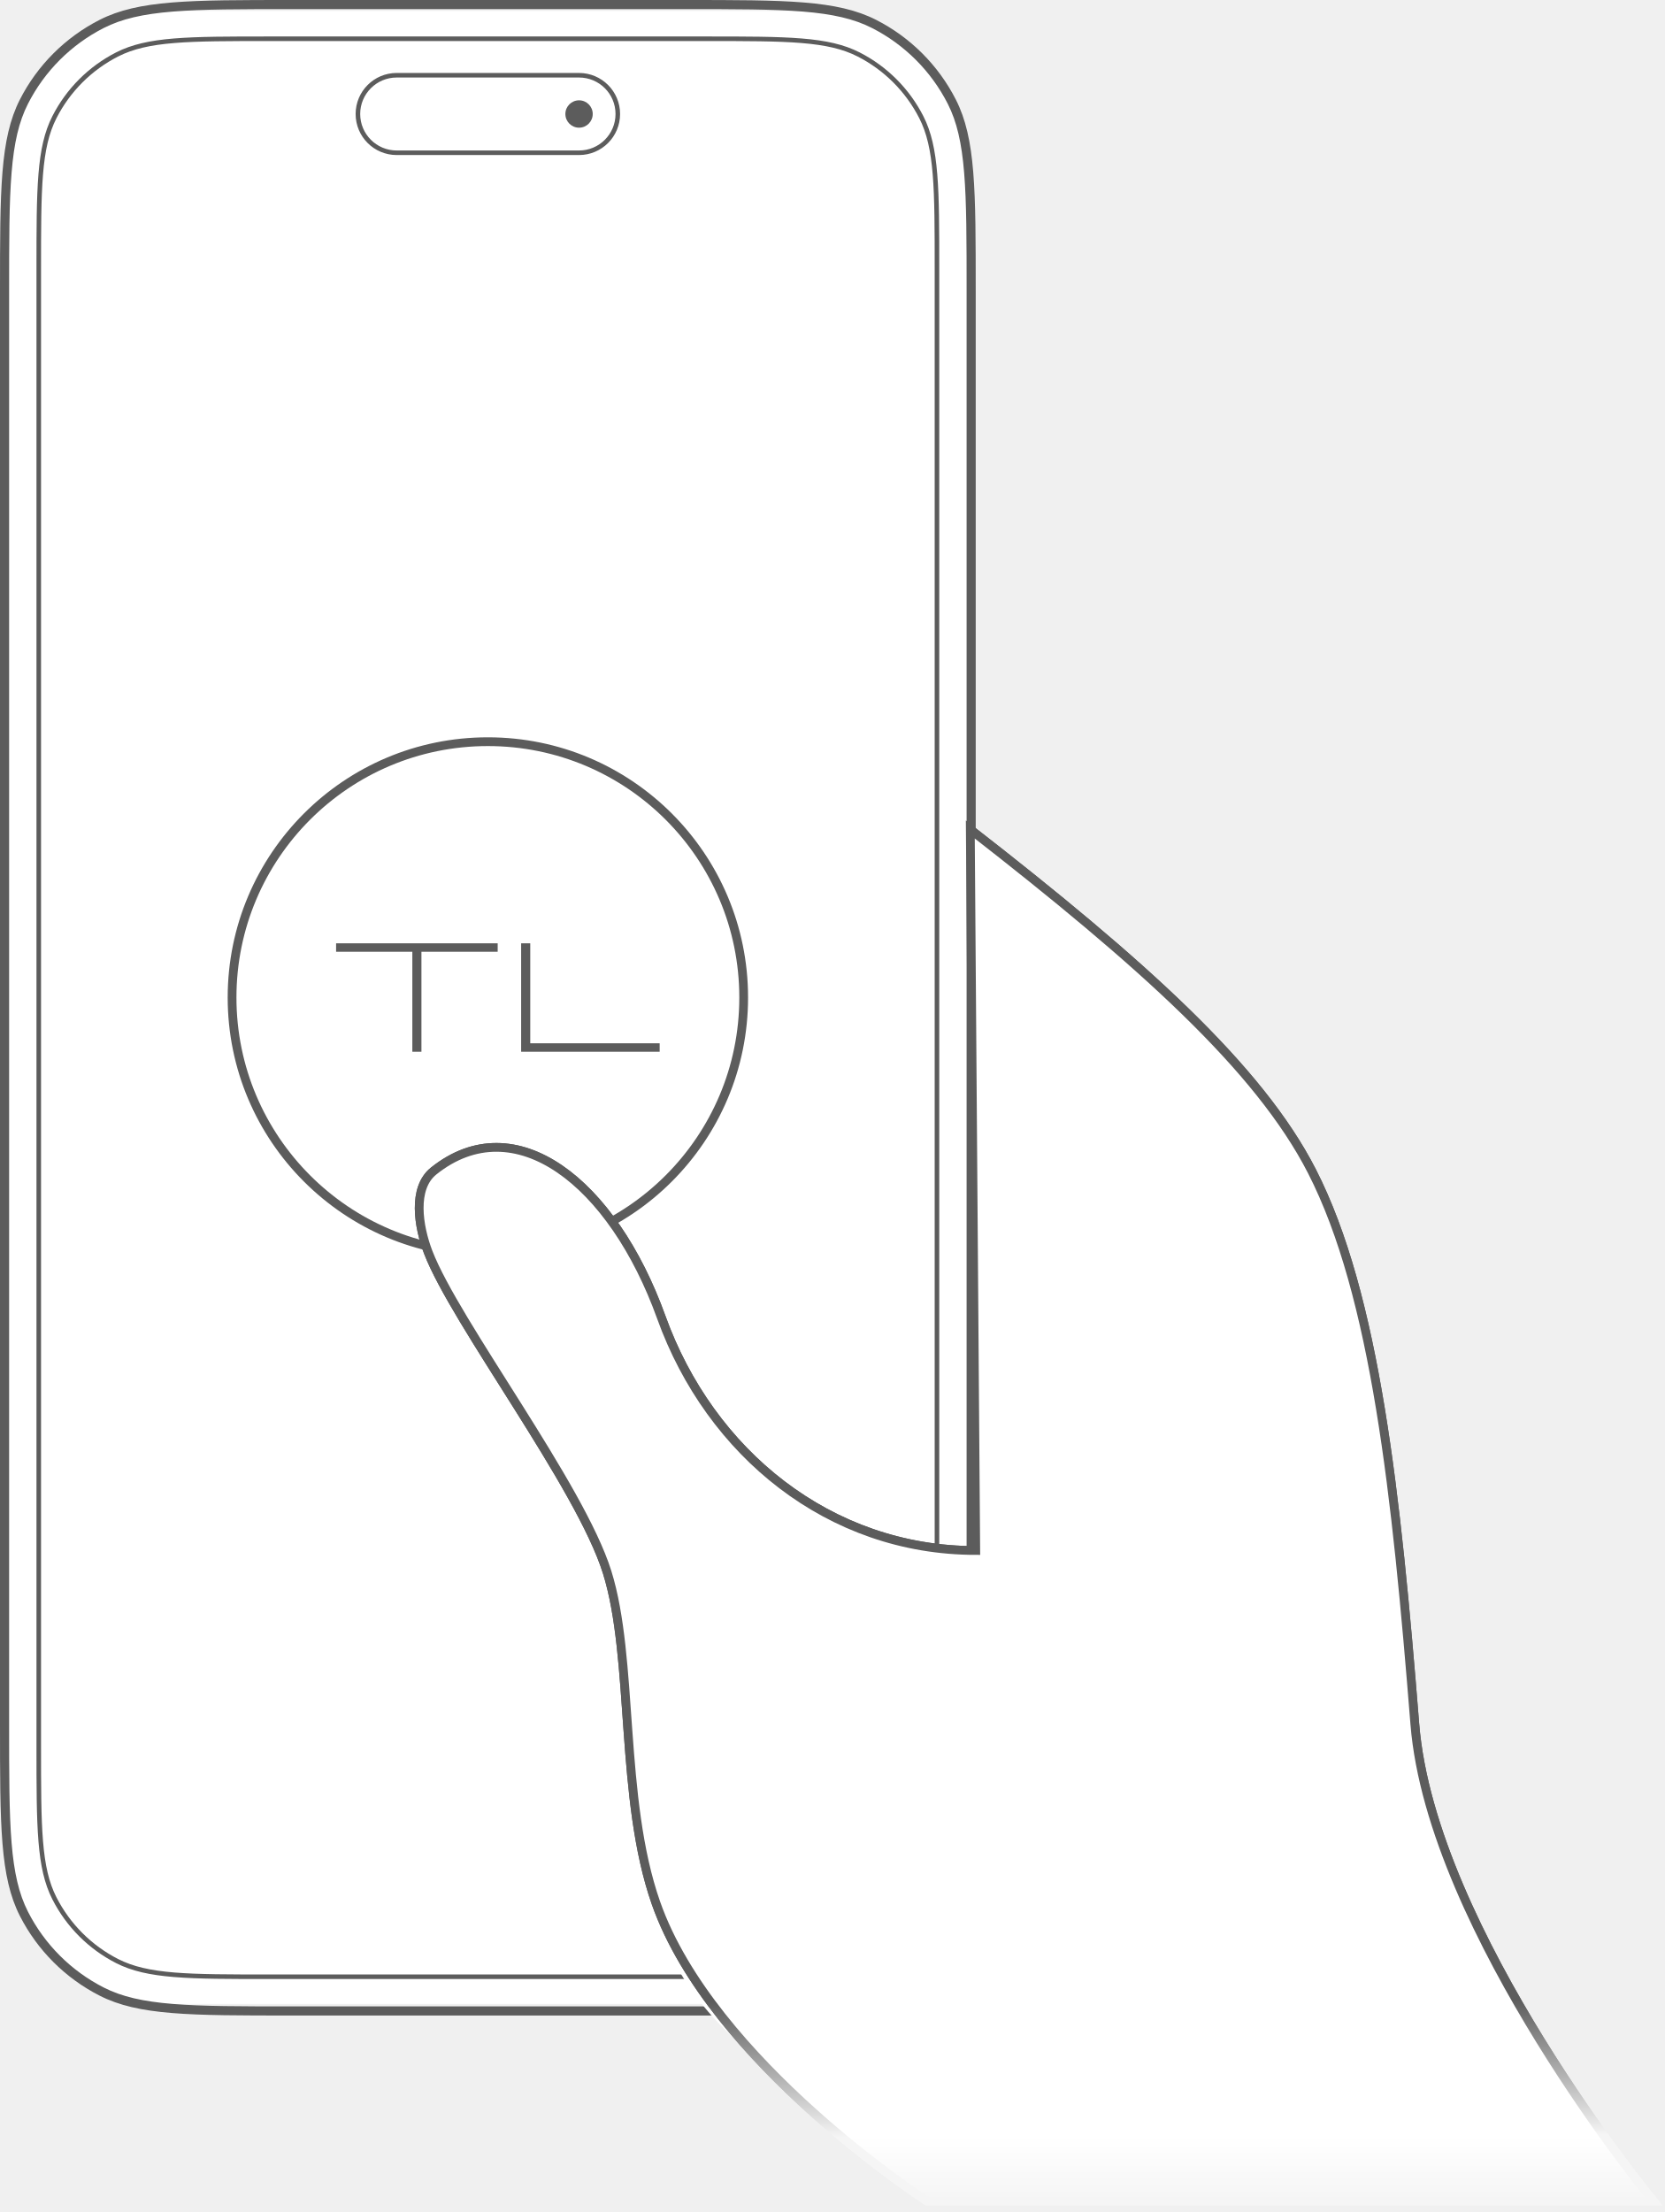
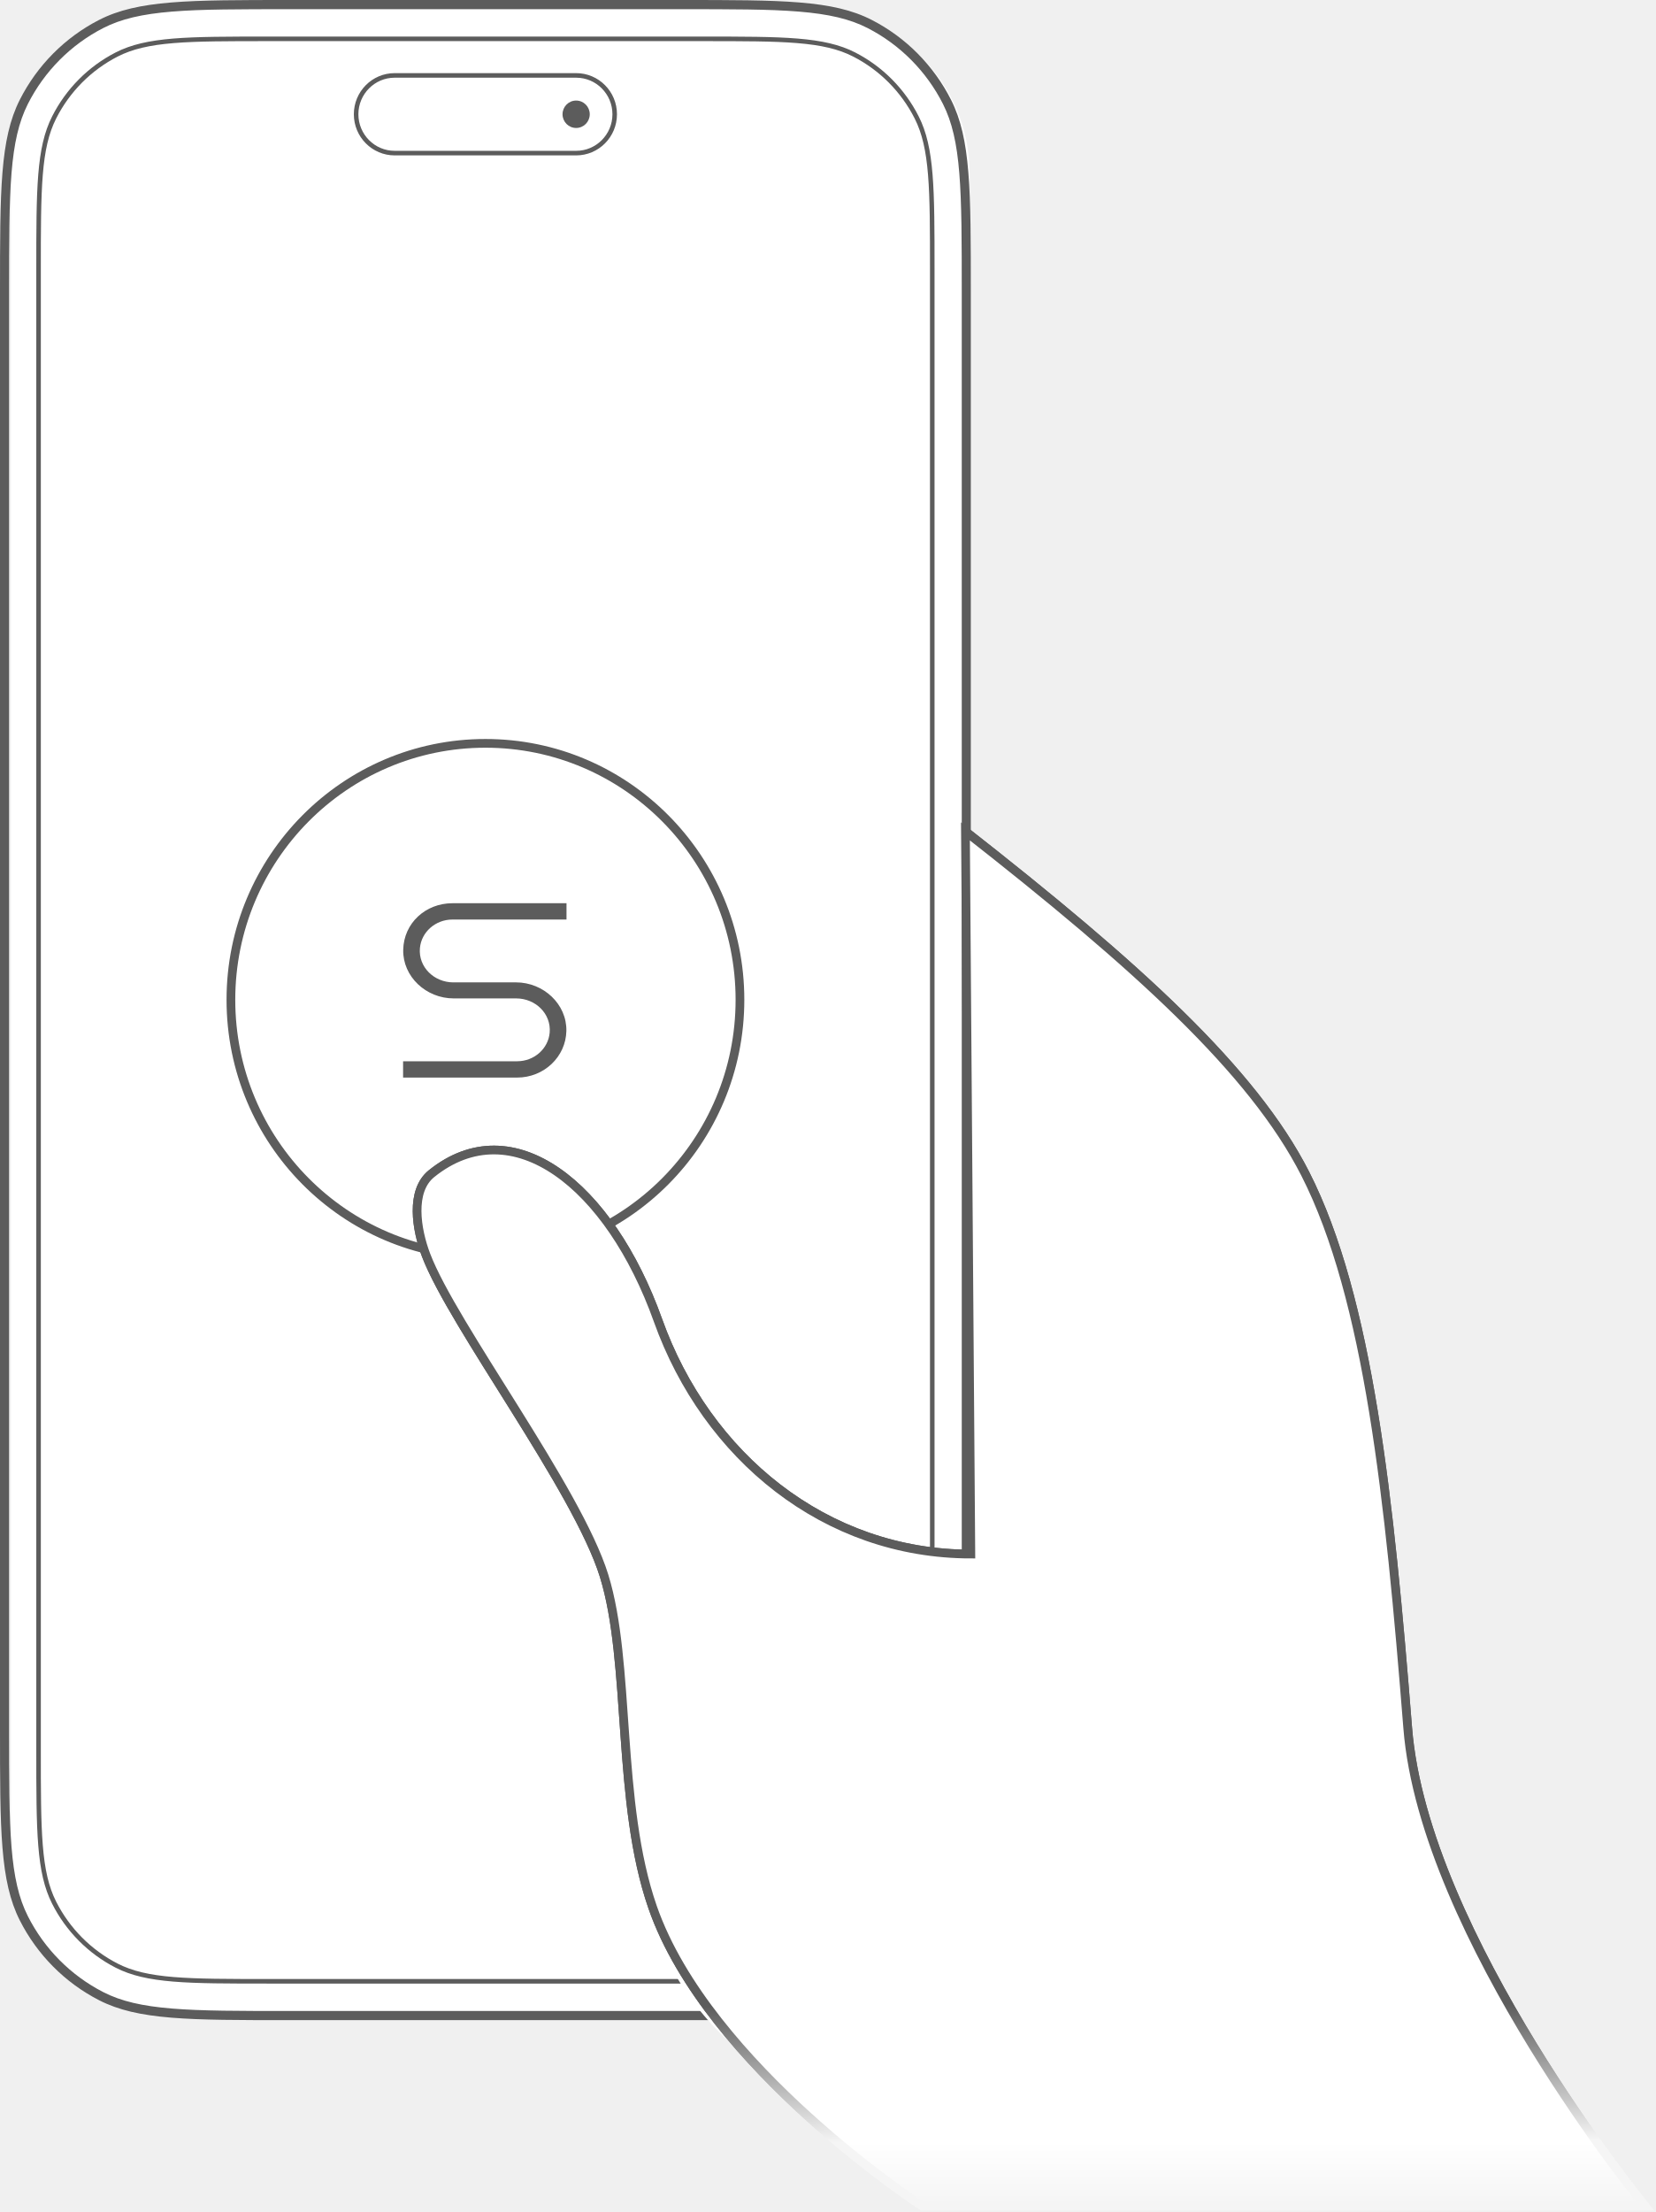
- <svg xmlns="http://www.w3.org/2000/svg" width="152" height="202" viewBox="0 0 152 202" fill="none">
-   <rect x="0.641" y="1" width="88" height="182" rx="15" fill="white" />
-   <path d="M51.636 10.41C51.636 11.1 52.195 11.66 52.885 11.66C53.575 11.66 54.134 11.1 54.134 10.41C54.134 9.72 53.575 9.161 52.885 9.161C52.195 9.161 51.636 9.72 51.636 10.41Z" fill="#5C5C5C" />
-   <path fill-rule="evenodd" clip-rule="evenodd" d="M52.885 6.663C54.955 6.663 56.633 8.341 56.633 10.41C56.633 12.48 54.955 14.158 52.885 14.158L36.228 14.158C34.158 14.158 32.48 12.48 32.48 10.41C32.48 8.341 34.158 6.663 36.228 6.663L52.885 6.663ZM52.885 13.742L36.228 13.742C34.389 13.742 32.897 12.25 32.897 10.41C32.897 8.571 34.389 7.079 36.228 7.079L52.885 7.079C54.725 7.079 56.216 8.571 56.216 10.41C56.216 12.25 54.725 13.742 52.885 13.742Z" fill="#5C5C5C" />
-   <path fill-rule="evenodd" clip-rule="evenodd" d="M64.461 3.331C71.924 3.331 75.656 3.331 78.506 4.784C81.013 6.061 83.052 8.1 84.33 10.607C85.782 13.458 85.782 17.189 85.782 24.652L85.782 159.405C85.782 166.868 85.782 170.599 84.33 173.449C83.052 175.957 81.013 177.995 78.506 179.273C75.656 180.725 71.924 180.725 64.461 180.725H24.652C17.189 180.725 13.458 180.725 10.607 179.273C8.1 177.995 6.061 175.957 4.784 173.449C3.331 170.599 3.331 166.868 3.331 159.405L3.331 24.652C3.331 17.189 3.331 13.458 4.784 10.607C6.061 8.1 8.1 6.061 10.607 4.784C13.458 3.331 17.189 3.331 24.652 3.331L64.461 3.331ZM85.365 24.652V159.405C85.365 163.143 85.365 165.922 85.185 168.123C85.006 170.319 84.65 171.904 83.959 173.26C82.721 175.689 80.746 177.664 78.317 178.902C76.96 179.593 75.376 179.949 73.18 180.129C70.978 180.308 68.2 180.309 64.461 180.309H24.652C20.914 180.309 18.135 180.308 15.934 180.129C13.738 179.949 12.153 179.593 10.796 178.902C8.367 177.664 6.392 175.689 5.155 173.26C4.463 171.904 4.107 170.319 3.928 168.123C3.748 165.922 3.748 163.143 3.748 159.405L3.748 24.652C3.748 20.914 3.748 18.135 3.928 15.934C4.107 13.738 4.463 12.153 5.155 10.796C6.392 8.367 8.367 6.392 10.796 5.155C12.153 4.463 13.738 4.107 15.934 3.928C18.135 3.748 20.914 3.748 24.652 3.748L64.461 3.748C68.2 3.748 70.978 3.748 73.18 3.928C75.376 4.107 76.96 4.463 78.317 5.155C80.746 6.392 82.721 8.367 83.959 10.796C84.65 12.153 85.006 13.738 85.185 15.934C85.365 18.135 85.365 20.914 85.365 24.652Z" fill="#5C5C5C" />
-   <path fill-rule="evenodd" clip-rule="evenodd" d="M80.019 1.815C76.456 2.02656e-06 71.791 2.02309e-06 62.463 1.61532e-06L26.651 0C17.322 0 12.658 0 9.095 1.815C5.961 3.412 3.412 5.961 1.815 9.095C5.60284e-06 12.658 5.59685e-06 17.322 5.18908e-06 26.651L0 157.406C0 166.734 0 171.399 1.815 174.962C3.412 178.096 5.961 180.644 9.095 182.241C12.658 184.057 17.322 184.057 26.651 184.057H62.463C71.791 184.057 76.456 184.057 80.019 182.241C83.153 180.644 85.701 178.096 87.298 174.962C89.113 171.399 89.113 166.734 89.113 157.406L89.113 26.651C89.113 17.322 89.113 12.658 87.298 9.095C85.701 5.961 83.153 3.412 80.019 1.815ZM88.281 157.406L88.281 26.651C88.281 21.973 88.28 18.514 88.056 15.778C87.834 13.052 87.394 11.117 86.556 9.473C85.039 6.495 82.618 4.075 79.641 2.558C77.996 1.72 76.061 1.28 73.335 1.057C70.599 0.833 67.141 0.833 62.463 0.833L26.651 0.833C21.973 0.833 18.514 0.833 15.778 1.057C13.052 1.28 11.117 1.72 9.473 2.558C6.495 4.075 4.075 6.495 2.558 9.473C1.72 11.117 1.28 13.052 1.057 15.778C0.833 18.514 0.833 21.973 0.833 26.651L0.833 157.406C0.833 162.084 0.833 165.542 1.057 168.278C1.28 171.004 1.72 172.939 2.558 174.584C4.075 177.561 6.495 179.982 9.473 181.499C11.117 182.337 13.052 182.777 15.778 183C18.514 183.223 21.973 183.224 26.651 183.224H62.463C67.141 183.224 70.599 183.223 73.335 183C76.061 182.777 77.996 182.337 79.641 181.499C82.618 179.982 85.039 177.561 86.556 174.584C87.394 172.939 87.834 171.004 88.056 168.278C88.28 165.542 88.281 162.084 88.281 157.406Z" fill="#5C5C5C" />
-   <circle cx="44.558" cy="91.094" r="23.363" fill="white" stroke="#5C5C5C" stroke-width="0.8" />
-   <ellipse cx="47.777" cy="113.183" rx="9.94" ry="5.594" transform="rotate(16.9632 47.7766 113.183)" fill="white" />
-   <path d="M37.659 86.915H30.696V86.143H45.453V86.915H38.49V96.045H37.659V86.915Z" fill="#5C5C5C" />
-   <path d="M48.428 86.143V95.273H60.247V96.045H47.596V86.143H48.428Z" fill="#5C5C5C" />
-   <ellipse cx="85.141" cy="167.5" rx="26.5" ry="25.5" fill="white" />
-   <rect x="81.193" y="141.592" width="7.921" height="6.931" fill="white" />
-   <path d="M84.659 201C84.659 201 64.996 188.304 59.905 173.77C56.56 164.219 57.925 151.492 55.45 143.571C52.974 135.65 41.587 120.798 39.112 114.362C38.21 112.016 37.644 108.506 39.607 106.936C47.034 100.995 55.945 107.926 60.4 120.303C64.856 132.679 75.748 141.591 89.115 141.591M150.999 201C150.999 201 130.733 176.394 129.216 157.433C127.55 136.615 125.646 118.322 119.809 106.936C114.988 97.529 104.28 87.926 88.62 75.746" stroke="url(#paint0_linear_9731_16266)" stroke-width="0.8" />
-   <path d="M55.45 143.571C52.974 135.65 41.587 120.798 39.112 114.362C38.21 112.016 37.644 108.506 39.607 106.936C47.034 100.995 55.945 107.926 60.4 120.303C64.856 132.68 75.748 141.591 89.115 141.591L88.62 75.746C104.28 87.926 114.988 97.529 119.809 106.936C125.646 118.322 127.55 136.615 129.216 157.433C130.733 176.395 150.999 201 150.999 201H84.659C84.659 201 64.996 188.304 59.905 173.771C56.56 164.219 57.925 151.492 55.45 143.571Z" fill="url(#paint1_linear_9731_16266)" stroke="url(#paint2_linear_9731_16266)" stroke-width="0.8" />
+ <svg xmlns="http://www.w3.org/2000/svg" width="152" height="203" viewBox="0 0 152 203" fill="none">
+   <rect x="1" y="0.891" width="88" height="184" rx="15" fill="white" />
+   <path d="M51.636 10.486C51.636 11.181 52.195 11.744 52.885 11.744C53.575 11.744 54.134 11.181 54.134 10.486C54.134 9.791 53.575 9.228 52.885 9.228C52.195 9.228 51.636 9.791 51.636 10.486Z" fill="#5C5C5C" />
+   <path fill-rule="evenodd" clip-rule="evenodd" d="M52.885 6.711C54.955 6.711 56.633 8.401 56.633 10.486C56.633 12.571 54.955 14.261 52.885 14.261L36.228 14.261C34.158 14.261 32.48 12.571 32.48 10.486C32.48 8.401 34.158 6.711 36.228 6.711L52.885 6.711ZM52.885 13.841L36.228 13.841C34.389 13.841 32.897 12.339 32.897 10.486C32.897 8.633 34.389 7.13 36.228 7.13L52.885 7.13C54.725 7.13 56.216 8.633 56.216 10.486C56.216 12.339 54.725 13.841 52.885 13.841Z" fill="#5C5C5C" />
+   <path fill-rule="evenodd" clip-rule="evenodd" d="M64.461 3.356C71.924 3.356 75.656 3.356 78.506 4.818C81.013 6.105 83.052 8.159 84.33 10.684C85.782 13.555 85.782 17.314 85.782 24.831L85.782 160.562C85.782 168.079 85.782 171.837 84.33 174.709C83.052 177.234 81.013 179.287 78.506 180.574C75.656 182.037 71.924 182.037 64.461 182.037H24.652C17.189 182.037 13.458 182.037 10.607 180.574C8.1 179.287 6.061 177.234 4.784 174.709C3.331 171.837 3.331 168.079 3.331 160.562L3.331 24.831C3.331 17.314 3.331 13.555 4.784 10.684C6.061 8.159 8.1 6.105 10.607 4.818C13.458 3.356 17.189 3.356 24.652 3.356L64.461 3.356ZM85.365 24.831V160.562C85.365 164.327 85.365 167.126 85.185 169.343C85.006 171.555 84.65 173.152 83.959 174.518C82.721 176.965 80.746 178.954 78.317 180.201C76.96 180.897 75.376 181.256 73.18 181.436C70.978 181.617 68.2 181.618 64.461 181.618H24.652C20.914 181.618 18.135 181.617 15.934 181.436C13.738 181.256 12.153 180.897 10.796 180.201C8.367 178.954 6.392 176.965 5.155 174.518C4.463 173.152 4.107 171.555 3.928 169.343C3.748 167.126 3.748 164.327 3.748 160.562L3.748 24.831C3.748 21.065 3.748 18.267 3.928 16.049C4.107 13.837 4.463 12.241 5.155 10.874C6.392 8.428 8.367 6.439 10.796 5.192C12.153 4.496 13.738 4.137 15.934 3.956C18.135 3.775 20.914 3.775 24.652 3.775L64.461 3.775C68.2 3.775 70.978 3.775 73.18 3.956C75.376 4.137 76.96 4.496 78.317 5.192C80.746 6.439 82.721 8.428 83.959 10.874C84.65 12.241 85.006 13.837 85.185 16.049C85.365 18.267 85.365 21.065 85.365 24.831Z" fill="#5C5C5C" />
+   <path fill-rule="evenodd" clip-rule="evenodd" d="M80.019 1.829C76.456 2.04127e-06 71.791 2.03777e-06 62.463 1.62704e-06L26.651 0C17.322 0 12.658 0 9.095 1.829C5.961 3.437 3.412 6.004 1.815 9.161C5.60284e-06 12.75 5.59685e-06 17.448 5.18908e-06 26.844L0 158.549C0 167.945 0 172.643 1.815 176.232C3.412 179.389 5.961 181.956 9.095 183.564C12.658 185.393 17.322 185.393 26.651 185.393H62.463C71.791 185.393 76.456 185.393 80.019 183.564C83.153 181.956 85.701 179.389 87.298 176.232C89.113 172.643 89.113 167.945 89.113 158.549L89.113 26.844C89.113 17.448 89.113 12.75 87.298 9.161C85.701 6.004 83.153 3.437 80.019 1.829ZM88.281 158.549L88.281 26.844C88.281 22.132 88.28 18.649 88.056 15.893C87.834 13.147 87.394 11.198 86.556 9.542C85.039 6.543 82.618 4.104 79.641 2.576C77.996 1.732 76.061 1.289 73.335 1.065C70.599 0.84 67.141 0.839 62.463 0.839L26.651 0.839C21.973 0.839 18.514 0.84 15.778 1.065C13.052 1.289 11.117 1.732 9.473 2.576C6.495 4.104 4.075 6.543 2.558 9.542C1.72 11.198 1.28 13.147 1.057 15.893C0.833 18.649 0.833 22.132 0.833 26.844L0.833 158.549C0.833 163.261 0.833 166.744 1.057 169.5C1.28 172.246 1.72 174.195 2.558 175.851C4.075 178.85 6.495 181.288 9.473 182.817C11.117 183.661 13.052 184.104 15.778 184.328C18.514 184.553 21.973 184.554 26.651 184.554H62.463C67.141 184.554 70.599 184.553 73.335 184.328C76.061 184.104 77.996 183.661 79.641 182.817C82.618 181.288 85.039 178.85 86.556 175.851C87.394 174.195 87.834 172.246 88.056 169.5C88.28 166.744 88.281 163.261 88.281 158.549Z" fill="#5C5C5C" />
+   <path d="M44.558 68.219C57.459 68.219 67.922 78.754 67.922 91.755C67.921 104.756 57.459 115.29 44.558 115.291C31.658 115.291 21.195 104.756 21.195 91.755C21.195 78.754 31.658 68.219 44.558 68.219Z" fill="white" stroke="#5C5C5C" stroke-width="0.8" />
+   <path d="M42.694 90.154H47.36C49.898 90.154 52.04 92.161 51.988 94.615C51.937 96.986 49.933 98.891 47.467 98.891H37.005C37.005 98.891 37 98.889 37 98.886V97.399C37 97.399 37.002 97.394 37.005 97.394H47.468C49.033 97.394 50.328 96.242 50.456 94.763C50.604 93.042 49.166 91.626 47.377 91.626H42.718H46.306H41.64C39.102 91.626 36.96 89.62 37.012 87.166C37.065 84.712 39.065 82.891 41.532 82.891H51.995C51.995 82.891 52 82.893 52 82.896V84.383C52 84.383 51.998 84.388 51.995 84.388H41.532C39.967 84.388 38.672 85.541 38.544 87.019C38.396 88.74 39.834 90.156 41.623 90.156H46.282" fill="#5C5C5C" />
+   <ellipse cx="9.947" cy="5.631" rx="9.947" ry="5.631" transform="matrix(0.955899 0.293694 -0.289833 0.957077 39.9008 105.693)" fill="white" />
+   <ellipse cx="85.141" cy="168.716" rx="26.5" ry="25.685" fill="white" />
+   <rect x="81.194" y="142.619" width="7.921" height="6.981" fill="white" />
+   <path d="M84.659 202.459C84.659 202.459 64.996 189.671 59.905 175.032C56.559 165.411 57.925 152.592 55.45 144.613C52.974 136.635 41.587 121.675 39.112 115.192C38.21 112.829 37.644 109.293 39.607 107.712C47.033 101.728 55.944 108.709 60.4 121.176C64.856 133.643 75.748 142.619 89.115 142.619M150.999 202.459C150.999 202.459 130.733 177.675 129.216 158.576C127.55 137.607 125.646 119.181 119.809 107.712C114.988 98.237 104.279 88.564 88.62 76.296" stroke="url(#paint0_linear_10152_5218)" stroke-width="0.8" />
+   <path d="M55.45 144.614C52.974 136.635 41.587 121.675 39.112 115.192C38.21 112.829 37.644 109.294 39.607 107.712C47.034 101.728 55.945 108.709 60.4 121.176C64.856 133.643 75.748 142.619 89.115 142.619L88.62 76.296C104.28 88.564 114.988 98.237 119.809 107.712C125.646 119.181 127.55 137.607 129.216 158.576C130.733 177.675 150.999 202.459 150.999 202.459H84.659C84.659 202.459 64.996 189.671 59.905 175.032C56.56 165.412 57.925 152.592 55.45 144.614Z" fill="url(#paint1_linear_10152_5218)" stroke="url(#paint2_linear_10152_5218)" stroke-width="0.8" />
  <defs>
-     <linearGradient id="paint0_linear_9731_16266" x1="94.642" y1="75.746" x2="95.056" y2="201" gradientUnits="userSpaceOnUse">
+     <linearGradient id="paint0_linear_10152_5218" x1="94.642" y1="76.296" x2="95.062" y2="202.459" gradientUnits="userSpaceOnUse">
      <stop offset="0.854" stop-color="#5C5C5C" />
      <stop offset="0.953" stop-color="#F5F5F5" />
    </linearGradient>
-     <linearGradient id="paint1_linear_9731_16266" x1="94.642" y1="75.746" x2="94.642" y2="201" gradientUnits="userSpaceOnUse">
+     <linearGradient id="paint1_linear_10152_5218" x1="94.642" y1="76.296" x2="94.642" y2="202.459" gradientUnits="userSpaceOnUse">
      <stop offset="0.953" stop-color="white" />
      <stop offset="1" stop-color="#F5F5F5" />
    </linearGradient>
-     <linearGradient id="paint2_linear_9731_16266" x1="94.642" y1="75.746" x2="95.056" y2="201" gradientUnits="userSpaceOnUse">
+     <linearGradient id="paint2_linear_10152_5218" x1="94.642" y1="76.296" x2="95.062" y2="202.459" gradientUnits="userSpaceOnUse">
      <stop offset="0.854" stop-color="#5C5C5C" />
      <stop offset="0.953" stop-color="#F5F5F5" />
    </linearGradient>
  </defs>
</svg>
